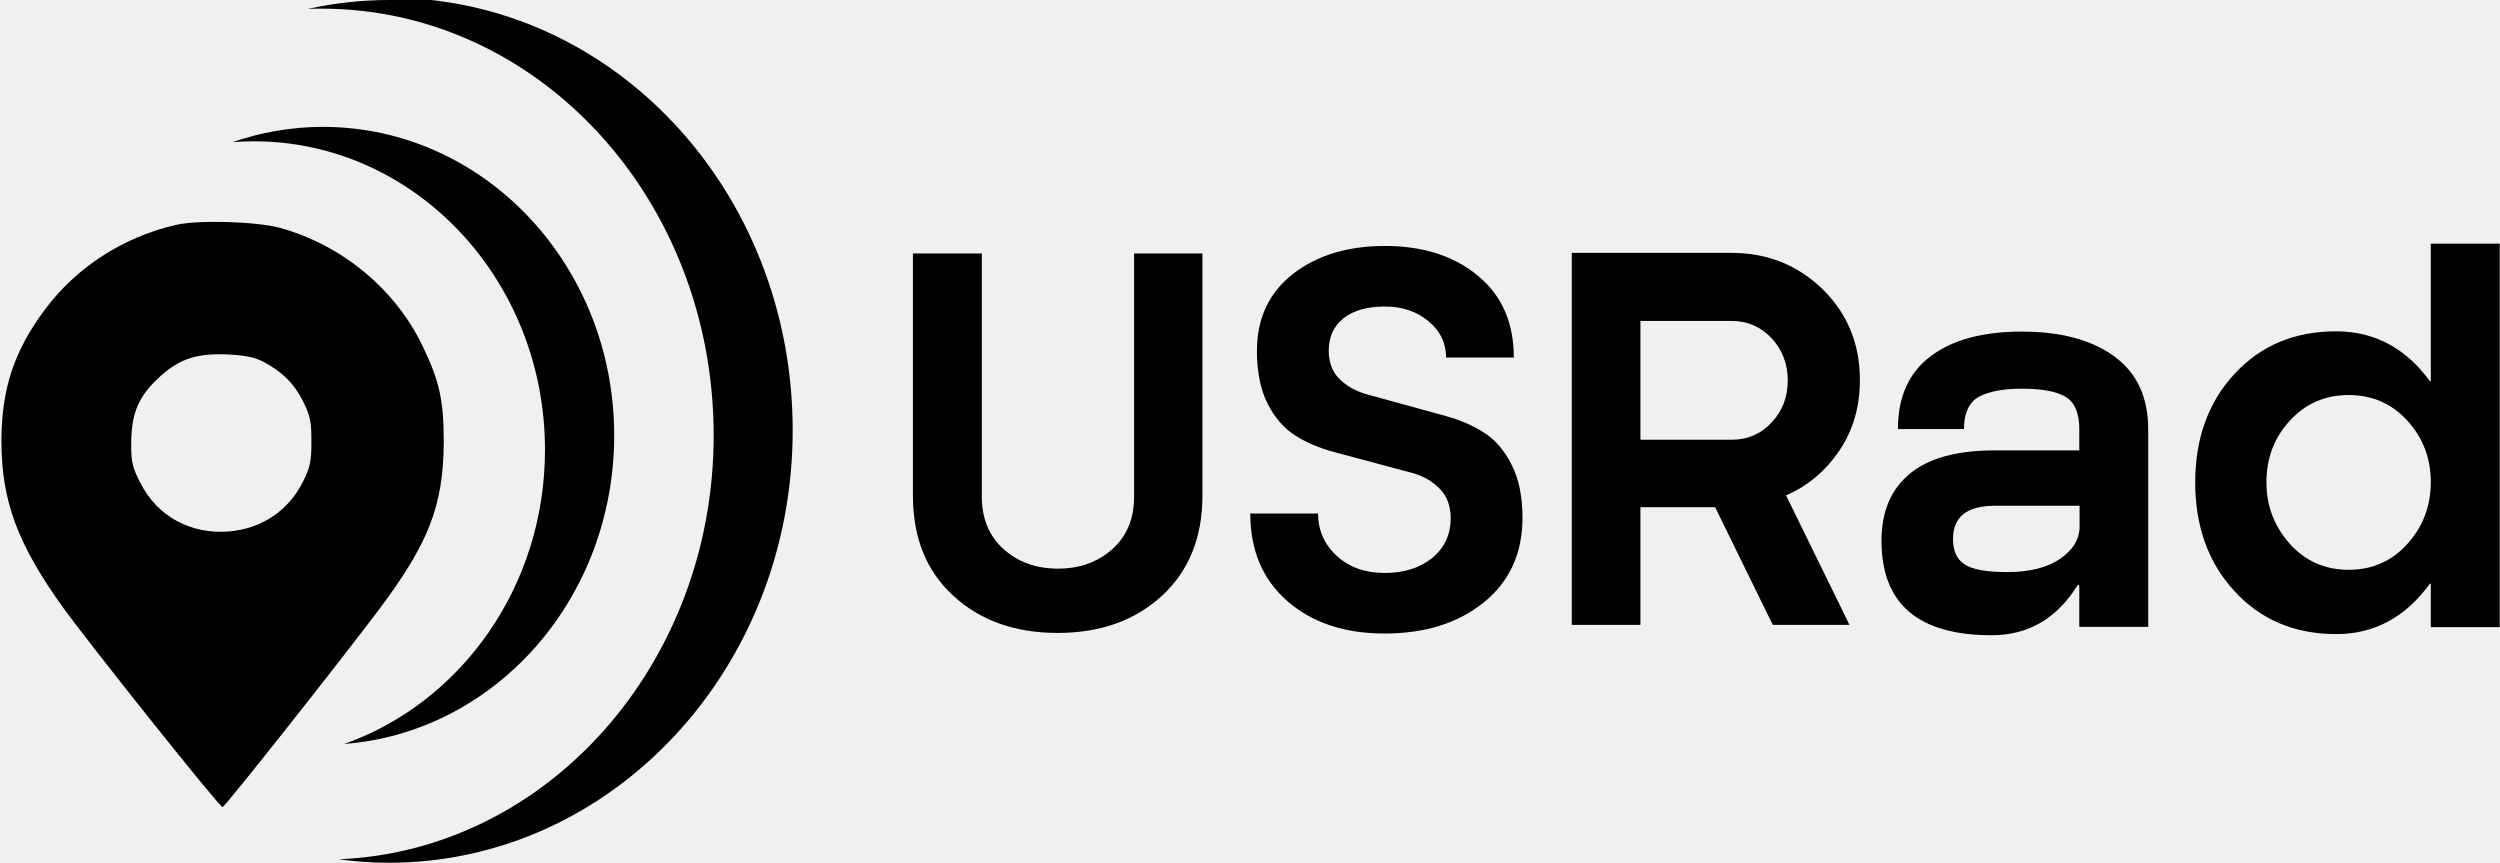
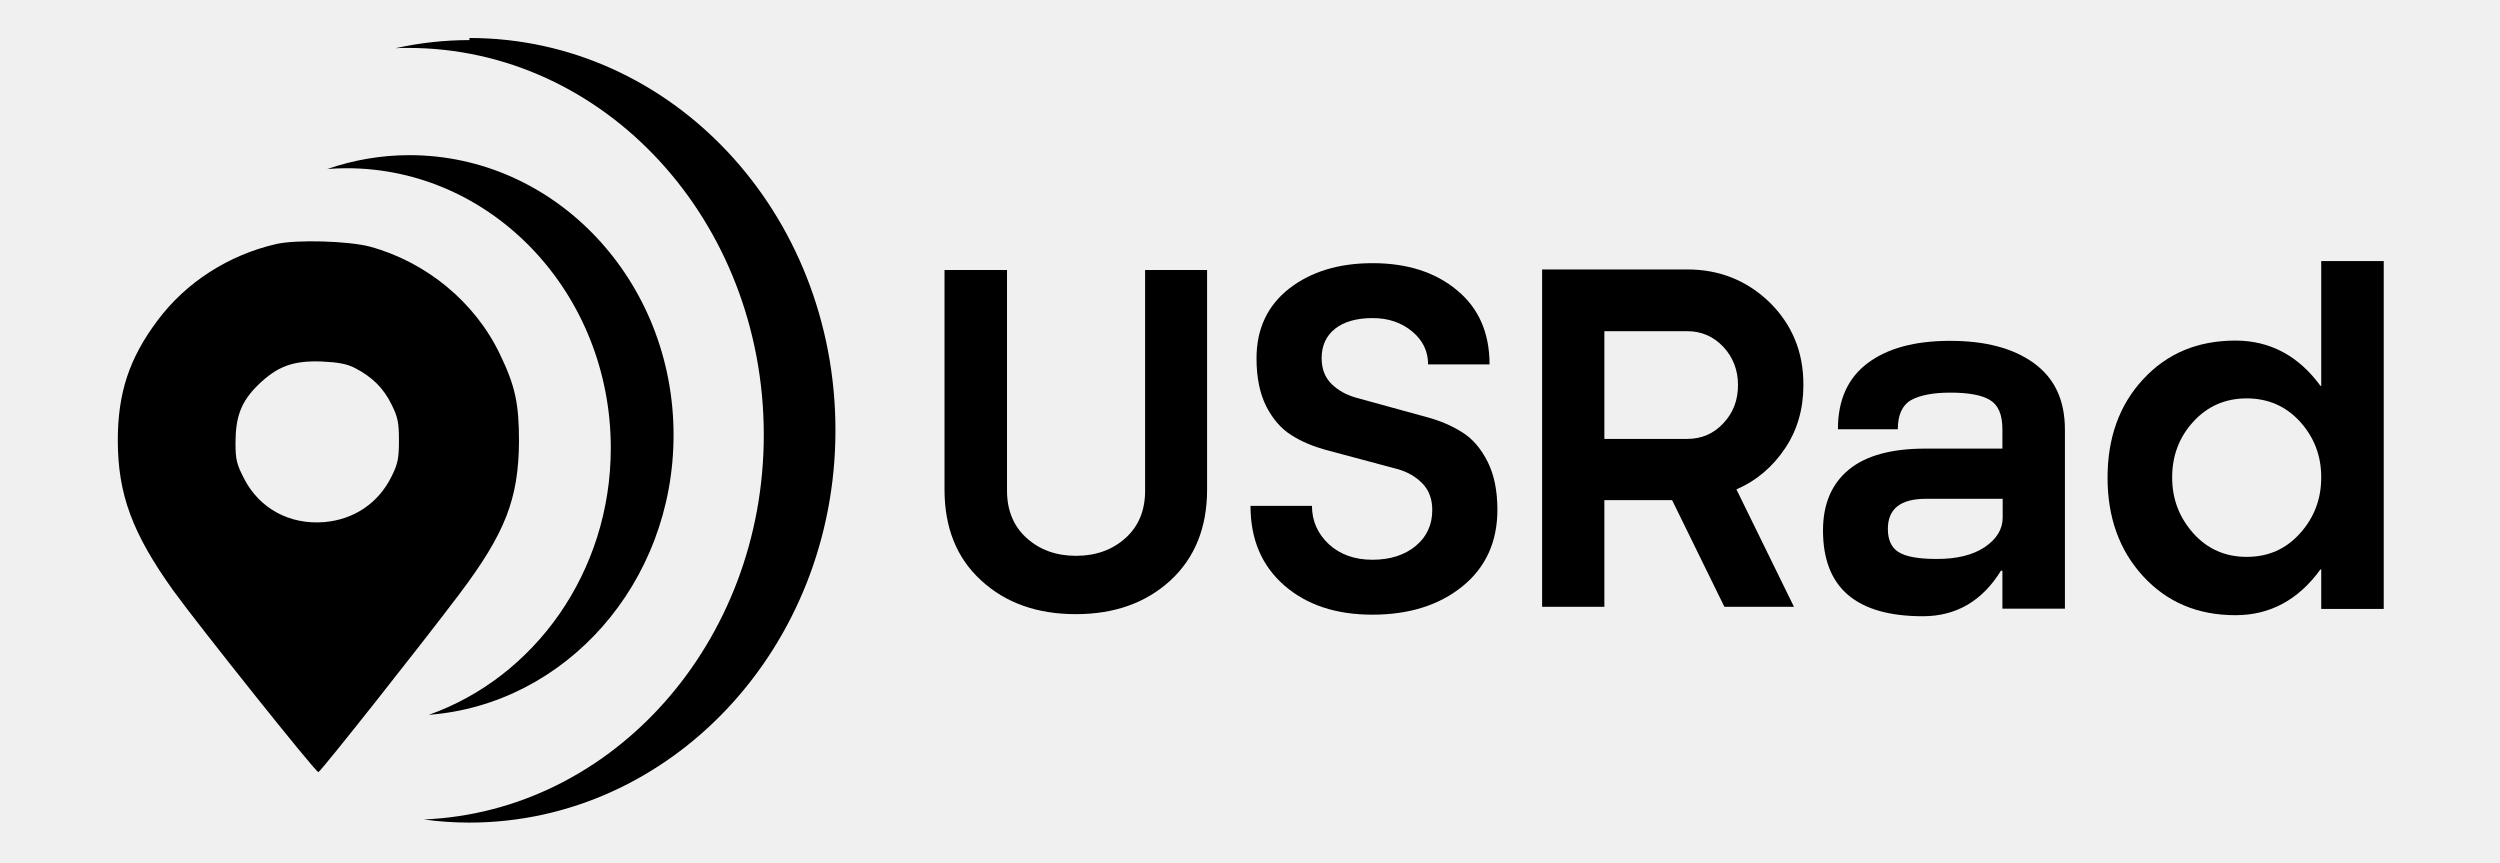
<svg xmlns="http://www.w3.org/2000/svg" version="1.1" viewBox="0 0 867 299" xml:space="preserve">
  <style type="text/css">

	.st0{fill:#F6BB60;}
	.st1{fill-rule:evenodd;clip-rule:evenodd;}
	.st2{fill:#FFFFFF;}
	.st3{fill:none;}

</style>
-   <g transform="translate(-469 -443)">
-     <path class="st1" d="m530 521c-18.2 4.2-34.4 14.6-45.3 29.2-10.8 14.4-15.2 27.7-15.2 45.8 0 20.7 5.6 35.7 21.3 57.6 9.4 13 54.5 69.6 55.4 69.3 1-0.3 39.6-49.1 54-68.2 17.5-23.3 22.5-36.2 22.7-58.1 0-14.5-1.4-21.3-7.3-33.5-9.5-19.9-28.1-35.2-49.6-41.1-8.2-2.2-28.3-2.8-36-1zm30.2 47.4c6.6 3.4 11 7.8 14 14 2.4 4.8 2.8 7 2.8 13.7s-0.4 8.9-2.8 13.7c-5 10.2-14.3 16.5-25.7 17.5-13.2 1.1-24.8-5.1-30.7-16.6-2.8-5.4-3.3-7.3-3.3-13.5 0-10.3 2.2-16 8.6-22.3 7.4-7.2 13.4-9.4 24.4-9 6.3 0.3 9.6 0.9 12.7 2.5z" />
-     <path d="m604 443c-9.7 0-19.2 1.1-28.3 3.1 1.6-0.1 3.2-0.1 4.8-0.1 75.1 0 136 66 136 148 0 79.2-57.6 144-130 147 5.7 0.8 11.5 1.2 17.4 1.2 77 0 140-66.9 140-150s-62.5-150-140-150z" />
-     <path d="m581 487c-11 0-21.5 1.9-31.4 5.3 2.5-0.2 4.9-0.3 7.4-0.3 55.8 0 101 47.9 101 107 0 47.5-29.2 87.7-69.6 102 52.3-4 93.6-50.3 93.6-107 0-59.1-45.2-107-101-107z" />
-     <path d="m886 531v83.9c0 14.5-4.7 26.1-14 34.7-9.4 8.6-21.4 12.9-36.2 12.9s-26.9-4.3-36.2-12.9c-9.4-8.6-14-20.2-14-34.8v-83.9h23.9v84.4c0 7.5 2.5 13.6 7.5 18.1s11.3 6.8 18.9 6.8 13.9-2.3 18.9-6.8 7.5-10.5 7.5-18.1v-84.4h23.7z" />
-     <path d="m994 567h-23.5c0-5-2-9.2-6.1-12.6s-9.1-5.1-15.1-5.1c-6.2 0-11 1.4-14.4 4.1s-5.1 6.5-5.1 11.2c0 4 1.2 7.3 3.7 9.8s5.7 4.3 9.7 5.4 8.4 2.3 13.1 3.6 9.5 2.6 14.2 3.9 9.2 3.2 13.1 5.7c4 2.5 7.2 6.3 9.7 11.3s3.7 11.1 3.7 18.3c0 12.3-4.5 22.1-13.4 29.3s-20.4 10.8-34.4 10.8c-13.9 0-25.1-3.7-33.7-11.2s-12.9-17.6-12.9-30.4h23.5c0 5.8 2.2 10.7 6.5 14.7 4.3 3.9 9.8 5.9 16.6 5.9s12.4-1.8 16.6-5.3 6.3-8.1 6.3-13.7c0-4.1-1.2-7.5-3.7-10.1s-5.7-4.5-9.7-5.6-8.4-2.2-13.1-3.5-9.5-2.5-14.2-3.8-9.2-3.1-13.1-5.6c-4-2.5-7.2-6.2-9.7-11.1-2.5-5-3.7-11.1-3.7-18.3 0-11.3 4.2-20.2 12.5-26.7 8.4-6.5 19-9.7 31.9-9.7 13.1 0 23.9 3.4 32.2 10.3 8.3 6.8 12.5 16.3 12.5 28.4z" />
-     <path d="m1114 575c0 9-2.3 17.1-7 24.1s-10.8 12.3-18.6 15.7l22 44.9h-26.6l-20-40.8h-25.9v40.8h-23.8v-129h55.5c12.3 0 22.8 4.2 31.5 12.6 8.5 8.4 12.9 18.8 12.9 31.3zm-30.6 14.5c3.8-4 5.6-8.9 5.6-14.6s-1.9-10.6-5.6-14.6c-3.8-4-8.4-6-13.9-6h-31.6v41.2h31.6c5.6 0 10.2-2 13.9-6z" />
-     <path d="m1214 592v68.4h-23.9v-14.4l-0.5-0.2c-7.2 11.7-17.2 17.5-29.9 17.5-25.5 0-38.2-10.9-38.2-32.8 0-10.1 3.3-17.8 9.8-23.2s16.3-8.1 29.4-8.1h29.4v-7.4c0-5.6-1.6-9.3-4.8-11.2s-8.2-2.8-15.1-2.8c-6.7 0-11.7 1-15.1 2.9-3.3 1.9-5 5.7-5 11.1h-22.9c0-11.2 3.8-19.6 11.4-25.3s18.1-8.5 31.5-8.5c13.5 0 24.1 2.8 32 8.5 8 5.8 11.9 14.2 11.9 25.5zm-23.8 33.6v-7.2h-29.4c-9.6 0-14.5 3.8-14.5 11.5 0 4.1 1.3 7.1 4 8.8 2.7 1.8 7.6 2.7 14.8 2.7 7.6 0 13.7-1.5 18.2-4.5 4.6-3.1 6.9-6.9 6.9-11.3z" />
-     <path d="m1312 660v-14.6h-0.3c-8.5 11.7-19.3 17.5-32.5 17.5-14.5 0-26.2-5-35.3-14.9s-13.6-22.5-13.6-37.7 4.5-27.8 13.6-37.6c9.1-9.9 20.9-14.8 35.3-14.8 13.2 0 24.1 5.8 32.5 17.3h0.3v-47.7h23.9v133h-23.9zm-8.1-28.4c5.4-6 8.1-13.1 8.1-21.4s-2.7-15.3-8.1-21.3c-5.4-5.9-12.2-8.9-20.4-8.9s-15 3-20.4 8.9-8.1 13-8.1 21.3 2.7 15.3 8.1 21.4c5.4 6 12.2 9 20.4 9 8.3 0 15-3 20.4-9z" />
+   <g transform="matrix(.907 0 0 .907 40.4 13.9)">
+     <g transform="translate(-469 -443)">
+       <path class="st1" d="m530 521c-18.2 4.2-34.4 14.6-45.3 29.2-10.8 14.4-15.2 27.7-15.2 45.8 0 20.7 5.6 35.7 21.3 57.6 9.4 13 54.5 69.6 55.4 69.3 1-0.3 39.6-49.1 54-68.2 17.5-23.3 22.5-36.2 22.7-58.1 0-14.5-1.4-21.3-7.3-33.5-9.5-19.9-28.1-35.2-49.6-41.1-8.2-2.2-28.3-2.8-36-1zm30.2 47.4c6.6 3.4 11 7.8 14 14 2.4 4.8 2.8 7 2.8 13.7s-0.4 8.9-2.8 13.7c-5 10.2-14.3 16.5-25.7 17.5-13.2 1.1-24.8-5.1-30.7-16.6-2.8-5.4-3.3-7.3-3.3-13.5 0-10.3 2.2-16 8.6-22.3 7.4-7.2 13.4-9.4 24.4-9 6.3 0.3 9.6 0.9 12.7 2.5z" />
+       <path d="m604 443c-9.7 0-19.2 1.1-28.3 3.1 1.6-0.1 3.2-0.1 4.8-0.1 75.1 0 136 66 136 148 0 79.2-57.6 144-130 147 5.7 0.8 11.5 1.2 17.4 1.2 77 0 140-66.9 140-150s-62.5-150-140-150z" />
+       <path d="m581 487c-11 0-21.5 1.9-31.4 5.3 2.5-0.2 4.9-0.3 7.4-0.3 55.8 0 101 47.9 101 107 0 47.5-29.2 87.7-69.6 102 52.3-4 93.6-50.3 93.6-107 0-59.1-45.2-107-101-107z" />
+       <path d="m886 531v83.9c0 14.5-4.7 26.1-14 34.7-9.4 8.6-21.4 12.9-36.2 12.9s-26.9-4.3-36.2-12.9c-9.4-8.6-14-20.2-14-34.8v-83.9h23.9v84.4c0 7.5 2.5 13.6 7.5 18.1s11.3 6.8 18.9 6.8 13.9-2.3 18.9-6.8 7.5-10.5 7.5-18.1v-84.4h23.7z" />
+       <path d="m994 567h-23.5c0-5-2-9.2-6.1-12.6s-9.1-5.1-15.1-5.1c-6.2 0-11 1.4-14.4 4.1s-5.1 6.5-5.1 11.2c0 4 1.2 7.3 3.7 9.8s5.7 4.3 9.7 5.4 8.4 2.3 13.1 3.6 9.5 2.6 14.2 3.9 9.2 3.2 13.1 5.7c4 2.5 7.2 6.3 9.7 11.3s3.7 11.1 3.7 18.3c0 12.3-4.5 22.1-13.4 29.3s-20.4 10.8-34.4 10.8c-13.9 0-25.1-3.7-33.7-11.2s-12.9-17.6-12.9-30.4h23.5c0 5.8 2.2 10.7 6.5 14.7 4.3 3.9 9.8 5.9 16.6 5.9s12.4-1.8 16.6-5.3 6.3-8.1 6.3-13.7c0-4.1-1.2-7.5-3.7-10.1s-5.7-4.5-9.7-5.6-8.4-2.2-13.1-3.5-9.5-2.5-14.2-3.8-9.2-3.1-13.1-5.6c-4-2.5-7.2-6.2-9.7-11.1-2.5-5-3.7-11.1-3.7-18.3 0-11.3 4.2-20.2 12.5-26.7 8.4-6.5 19-9.7 31.9-9.7 13.1 0 23.9 3.4 32.2 10.3 8.3 6.8 12.5 16.3 12.5 28.4z" />
+       <path d="m1114 575c0 9-2.3 17.1-7 24.1s-10.8 12.3-18.6 15.7l22 44.9h-26.6l-20-40.8h-25.9v40.8h-23.8v-129h55.5c12.3 0 22.8 4.2 31.5 12.6 8.5 8.4 12.9 18.8 12.9 31.3zm-30.6 14.5c3.8-4 5.6-8.9 5.6-14.6s-1.9-10.6-5.6-14.6c-3.8-4-8.4-6-13.9-6h-31.6v41.2h31.6c5.6 0 10.2-2 13.9-6z" />
+       <path d="m1214 592v68.4h-23.9v-14.4l-0.5-0.2c-7.2 11.7-17.2 17.5-29.9 17.5-25.5 0-38.2-10.9-38.2-32.8 0-10.1 3.3-17.8 9.8-23.2s16.3-8.1 29.4-8.1h29.4v-7.4c0-5.6-1.6-9.3-4.8-11.2s-8.2-2.8-15.1-2.8c-6.7 0-11.7 1-15.1 2.9-3.3 1.9-5 5.7-5 11.1h-22.9c0-11.2 3.8-19.6 11.4-25.3s18.1-8.5 31.5-8.5c13.5 0 24.1 2.8 32 8.5 8 5.8 11.9 14.2 11.9 25.5zm-23.8 33.6v-7.2h-29.4c-9.6 0-14.5 3.8-14.5 11.5 0 4.1 1.3 7.1 4 8.8 2.7 1.8 7.6 2.7 14.8 2.7 7.6 0 13.7-1.5 18.2-4.5 4.6-3.1 6.9-6.9 6.9-11.3z" />
+       <path d="m1312 660v-14.6h-0.3c-8.5 11.7-19.3 17.5-32.5 17.5-14.5 0-26.2-5-35.3-14.9s-13.6-22.5-13.6-37.7 4.5-27.8 13.6-37.6c9.1-9.9 20.9-14.8 35.3-14.8 13.2 0 24.1 5.8 32.5 17.3h0.3v-47.7h23.9v133h-23.9zm-8.1-28.4c5.4-6 8.1-13.1 8.1-21.4s-2.7-15.3-8.1-21.3c-5.4-5.9-12.2-8.9-20.4-8.9s-15 3-20.4 8.9-8.1 13-8.1 21.3 2.7 15.3 8.1 21.4c5.4 6 12.2 9 20.4 9 8.3 0 15-3 20.4-9z" />
+     </g>
  </g>
</svg>
